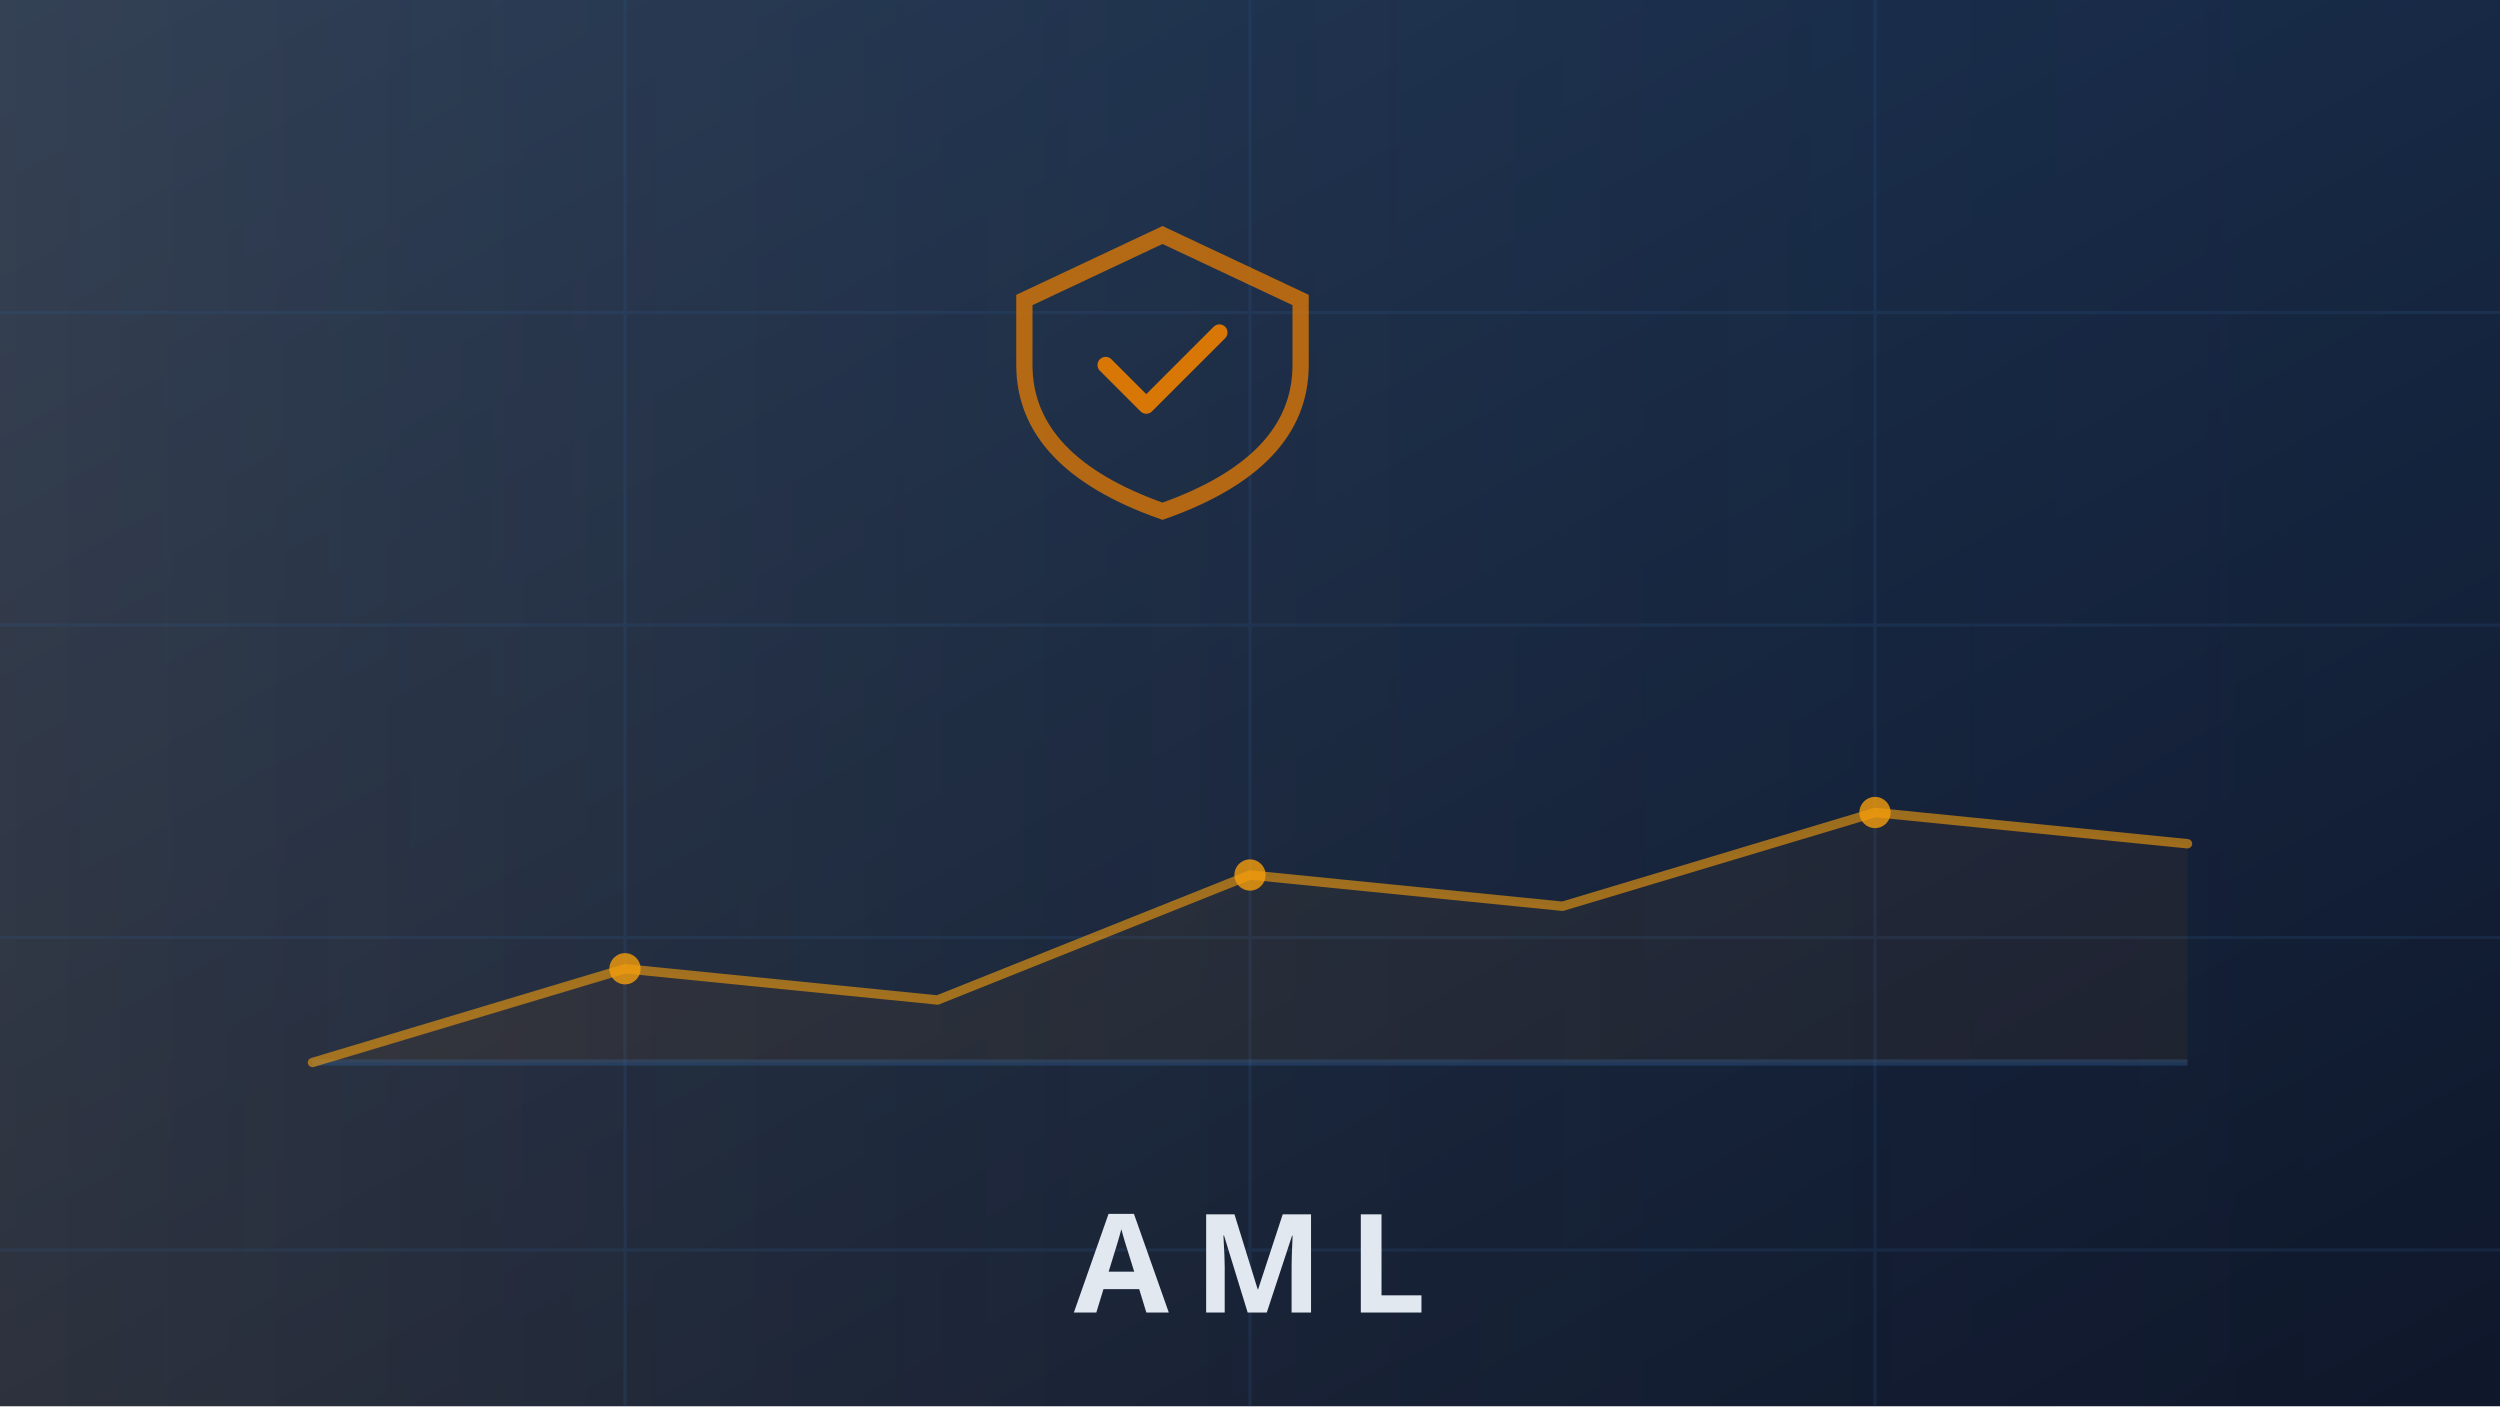
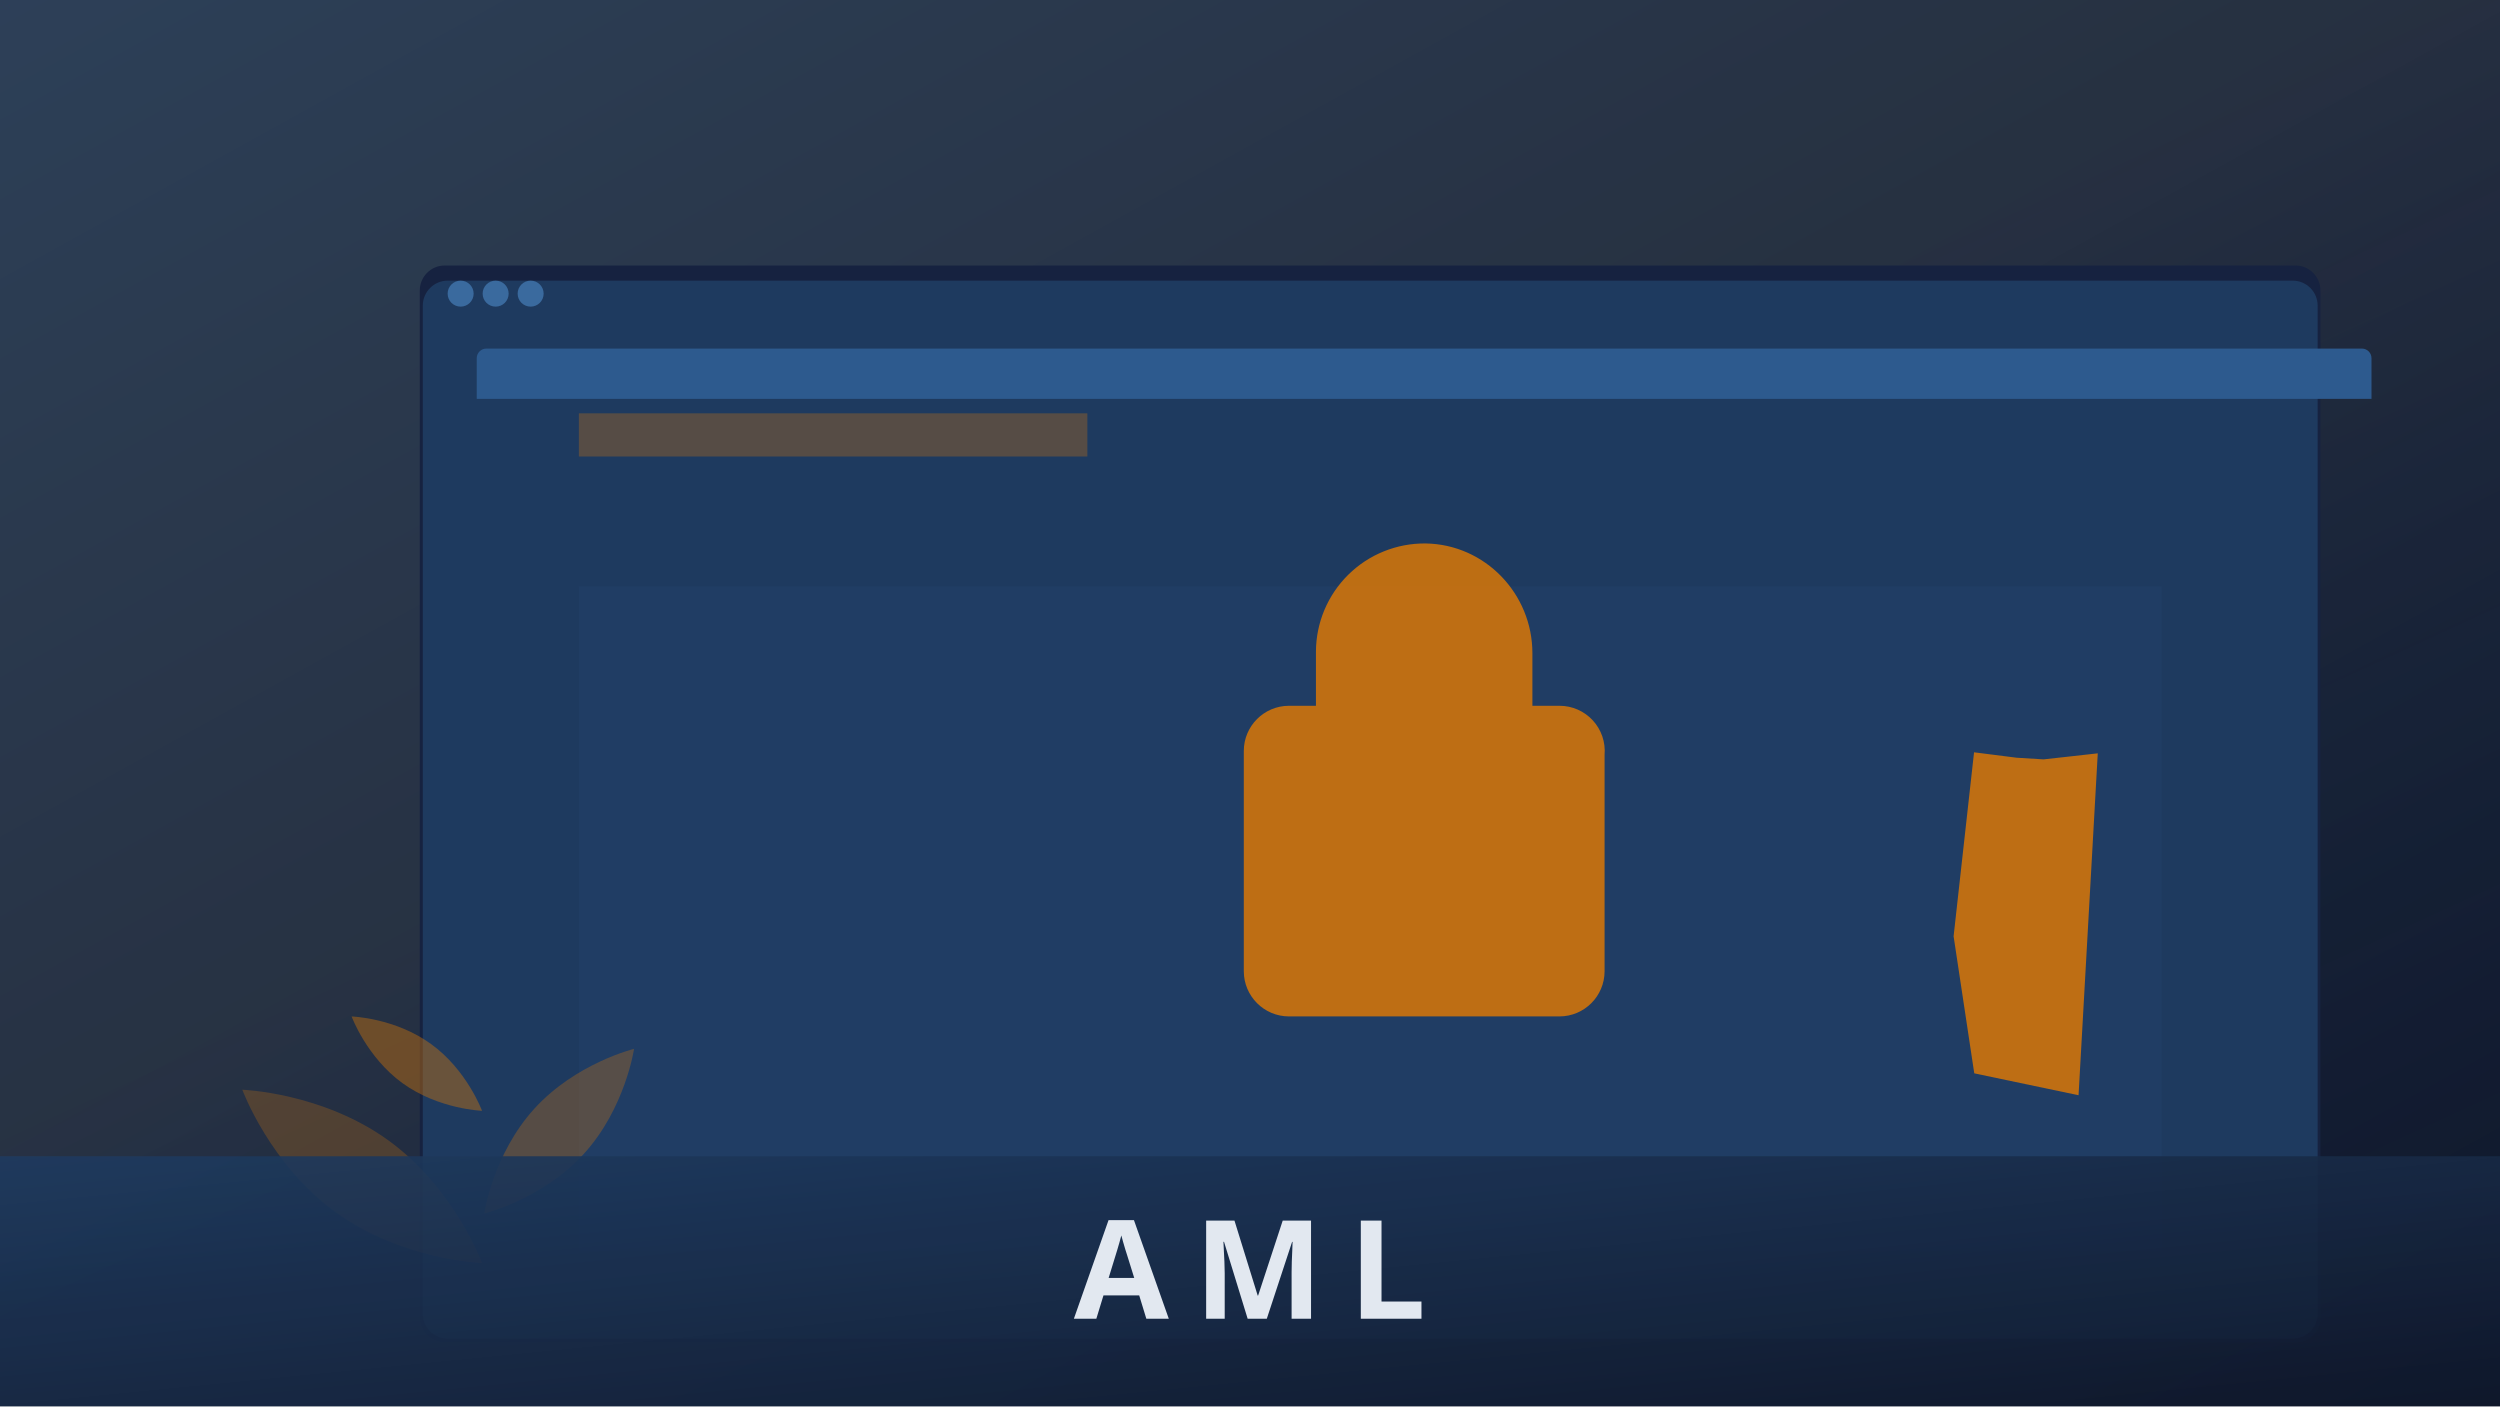
<svg xmlns="http://www.w3.org/2000/svg" viewBox="0 0 400 225" width="400" height="225">
  <defs>
-     <linearGradient id="bg" x1="0%" y1="0%" x2="100%" y2="100%">
+     <linearGradient id="bg-aml" x1="0%" y1="0%" x2="100%" y2="100%">
      <stop offset="0%" stop-color="#1e3a5f" />
      <stop offset="100%" stop-color="#0f172a" />
    </linearGradient>
-     <linearGradient id="glow" cx="50%" cy="40%">
-       <stop offset="0%" stop-color="#d97706" stop-opacity="0.12" />
+     <linearGradient id="aml-glow" x1="50%" y1="40%" x2="100%" y2="100%">
+       <stop offset="0%" stop-color="#d97706" stop-opacity="0.08" />
      <stop offset="100%" stop-color="#0f172a" stop-opacity="0" />
    </linearGradient>
  </defs>
-   <rect width="400" height="225" fill="url(#bg)" />
-   <rect width="400" height="225" fill="url(#glow)" />
-   <g stroke="#2d5a8e" stroke-width="0.5" opacity="0.2">
-     <line x1="0" y1="50" x2="400" y2="50" />
-     <line x1="0" y1="100" x2="400" y2="100" />
-     <line x1="0" y1="150" x2="400" y2="150" />
-     <line x1="0" y1="200" x2="400" y2="200" />
-     <line x1="100" y1="0" x2="100" y2="225" />
-     <line x1="200" y1="0" x2="200" y2="225" />
-     <line x1="300" y1="0" x2="300" y2="225" />
+   <rect width="400" height="225" fill="url(#bg-aml)" />
+   <rect width="400" height="225" fill="url(#aml-glow)" />
+   <g transform="translate(30, 8) scale(0.32)">
+     <rect x="116.14" y="107.75" width="950.33" height="538.33" rx="12.49" fill="#162240" />
+     <rect x="117.65" y="115.32" width="947.42" height="528.97" rx="12.49" fill="#1e3a5f" />
+     <path d="M1087.23,149.29H149.43a4.81,4.81,0,0,0-4.81,4.81v20.33H1092V154.1A4.81,4.81,0,0,0,1087.23,149.29Z" fill="#2d5a8e" />
+     <circle cx="136.57" cy="121.82" r="6.5" fill="#3a6a9e" />
+     <circle cx="154.07" cy="121.82" r="6.5" fill="#3a6a9e" />
+     <circle cx="171.57" cy="121.82" r="6.5" fill="#3a6a9e" />
+     <rect x="195.68" y="181.67" width="254.25" height="21.58" fill="#d97706" opacity="0.3" />
+     <rect x="195.68" y="268.2" width="791.36" height="331.96" fill="#2a4a7a" opacity="0.2" />
+     <path d="M686,327.89H672.45V301.57c0-29.7-23.68-54.39-53.38-54.84a54.28,54.28,0,0,0-54.85,54.11v27.05H550.7a22.62,22.62,0,0,0-22.55,22.55V460.66a22.62,22.62,0,0,0,22.55,22.55H686a22.61,22.61,0,0,0,22.54-22.55V352.44A22.61,22.61,0,0,0,686,327.89Z" fill="#d97706" opacity="0.85" />
+     <polygon points="955.13,351.67 945.53,522.62 893.38,511.67 883.05,443.14 893.28,351.15 900.98,352.13 914.56,353.86 928.01,354.69 942.59,353.07 955.13,351.67" fill="#d97706" opacity="0.85" />
+     <path d="M100.41,545.17c33.08,23.93,46.86,61.37,46.86,61.37s-39.87-1.37-73-25.3-46.86-61.37-46.86-61.37S67.32,521.24,100.41,545.17Z" fill="#d97706" opacity="0.25" />
+     <path d="M121.76,497c18,13,25.51,33.4,25.51,33.4s-21.7-.74-39.71-13.77-25.5-33.4-25.5-33.4S103.76,483.92,121.76,497Z" fill="#d97706" opacity="0.4" />
+     <path d="M173.44,529.32c-20.69,22.73-25.06,52.43-25.06,52.43s29.16-7.15,49.84-29.88,25.06-52.44,25.06-52.44S194.12,506.58,173.44,529.32Z" fill="#d97706" opacity="0.3" />
  </g>
-   <g transform="translate(160, 35) scale(1.3)">
-     <path d="M20 2 L3 10 L3 18 Q3 30 20 36 Q37 30 37 18 L37 10 Z" fill="none" stroke="#d97706" stroke-width="2" opacity="0.8" />
-     <path d="M13 18 L18 23 L27 14" fill="none" stroke="#d97706" stroke-width="2" stroke-linecap="round" stroke-linejoin="round" />
-   </g>
-   <line x1="50" y1="170" x2="350" y2="170" stroke="#2d5a8e" stroke-width="1" opacity="0.4" />
-   <polyline points="50,170 100,155 150,160 200,140 250,145 300,130 350,135" fill="none" stroke="#f59e0b" stroke-width="1.5" opacity="0.6" stroke-linecap="round" />
-   <polygon points="50,170 100,155 150,160 200,140 250,145 300,130 350,135 350,170" fill="#d97706" opacity="0.06" />
-   <circle cx="100" cy="155" r="2.5" fill="#f59e0b" opacity="0.8" />
-   <circle cx="200" cy="140" r="2.5" fill="#f59e0b" opacity="0.8" />
-   <circle cx="300" cy="130" r="2.5" fill="#f59e0b" opacity="0.8" />
-   <text x="200" y="210" font-family="system-ui, sans-serif" font-size="22" font-weight="700" text-anchor="middle" fill="#e2e8f0" letter-spacing="4">AML</text>
+   <rect x="0" y="185" width="400" height="40" fill="url(#bg-aml)" opacity="0.9" />
+   <text x="200" y="211" font-family="system-ui, sans-serif" font-size="22" font-weight="700" text-anchor="middle" fill="#e2e8f0" letter-spacing="4">AML</text>
</svg>
